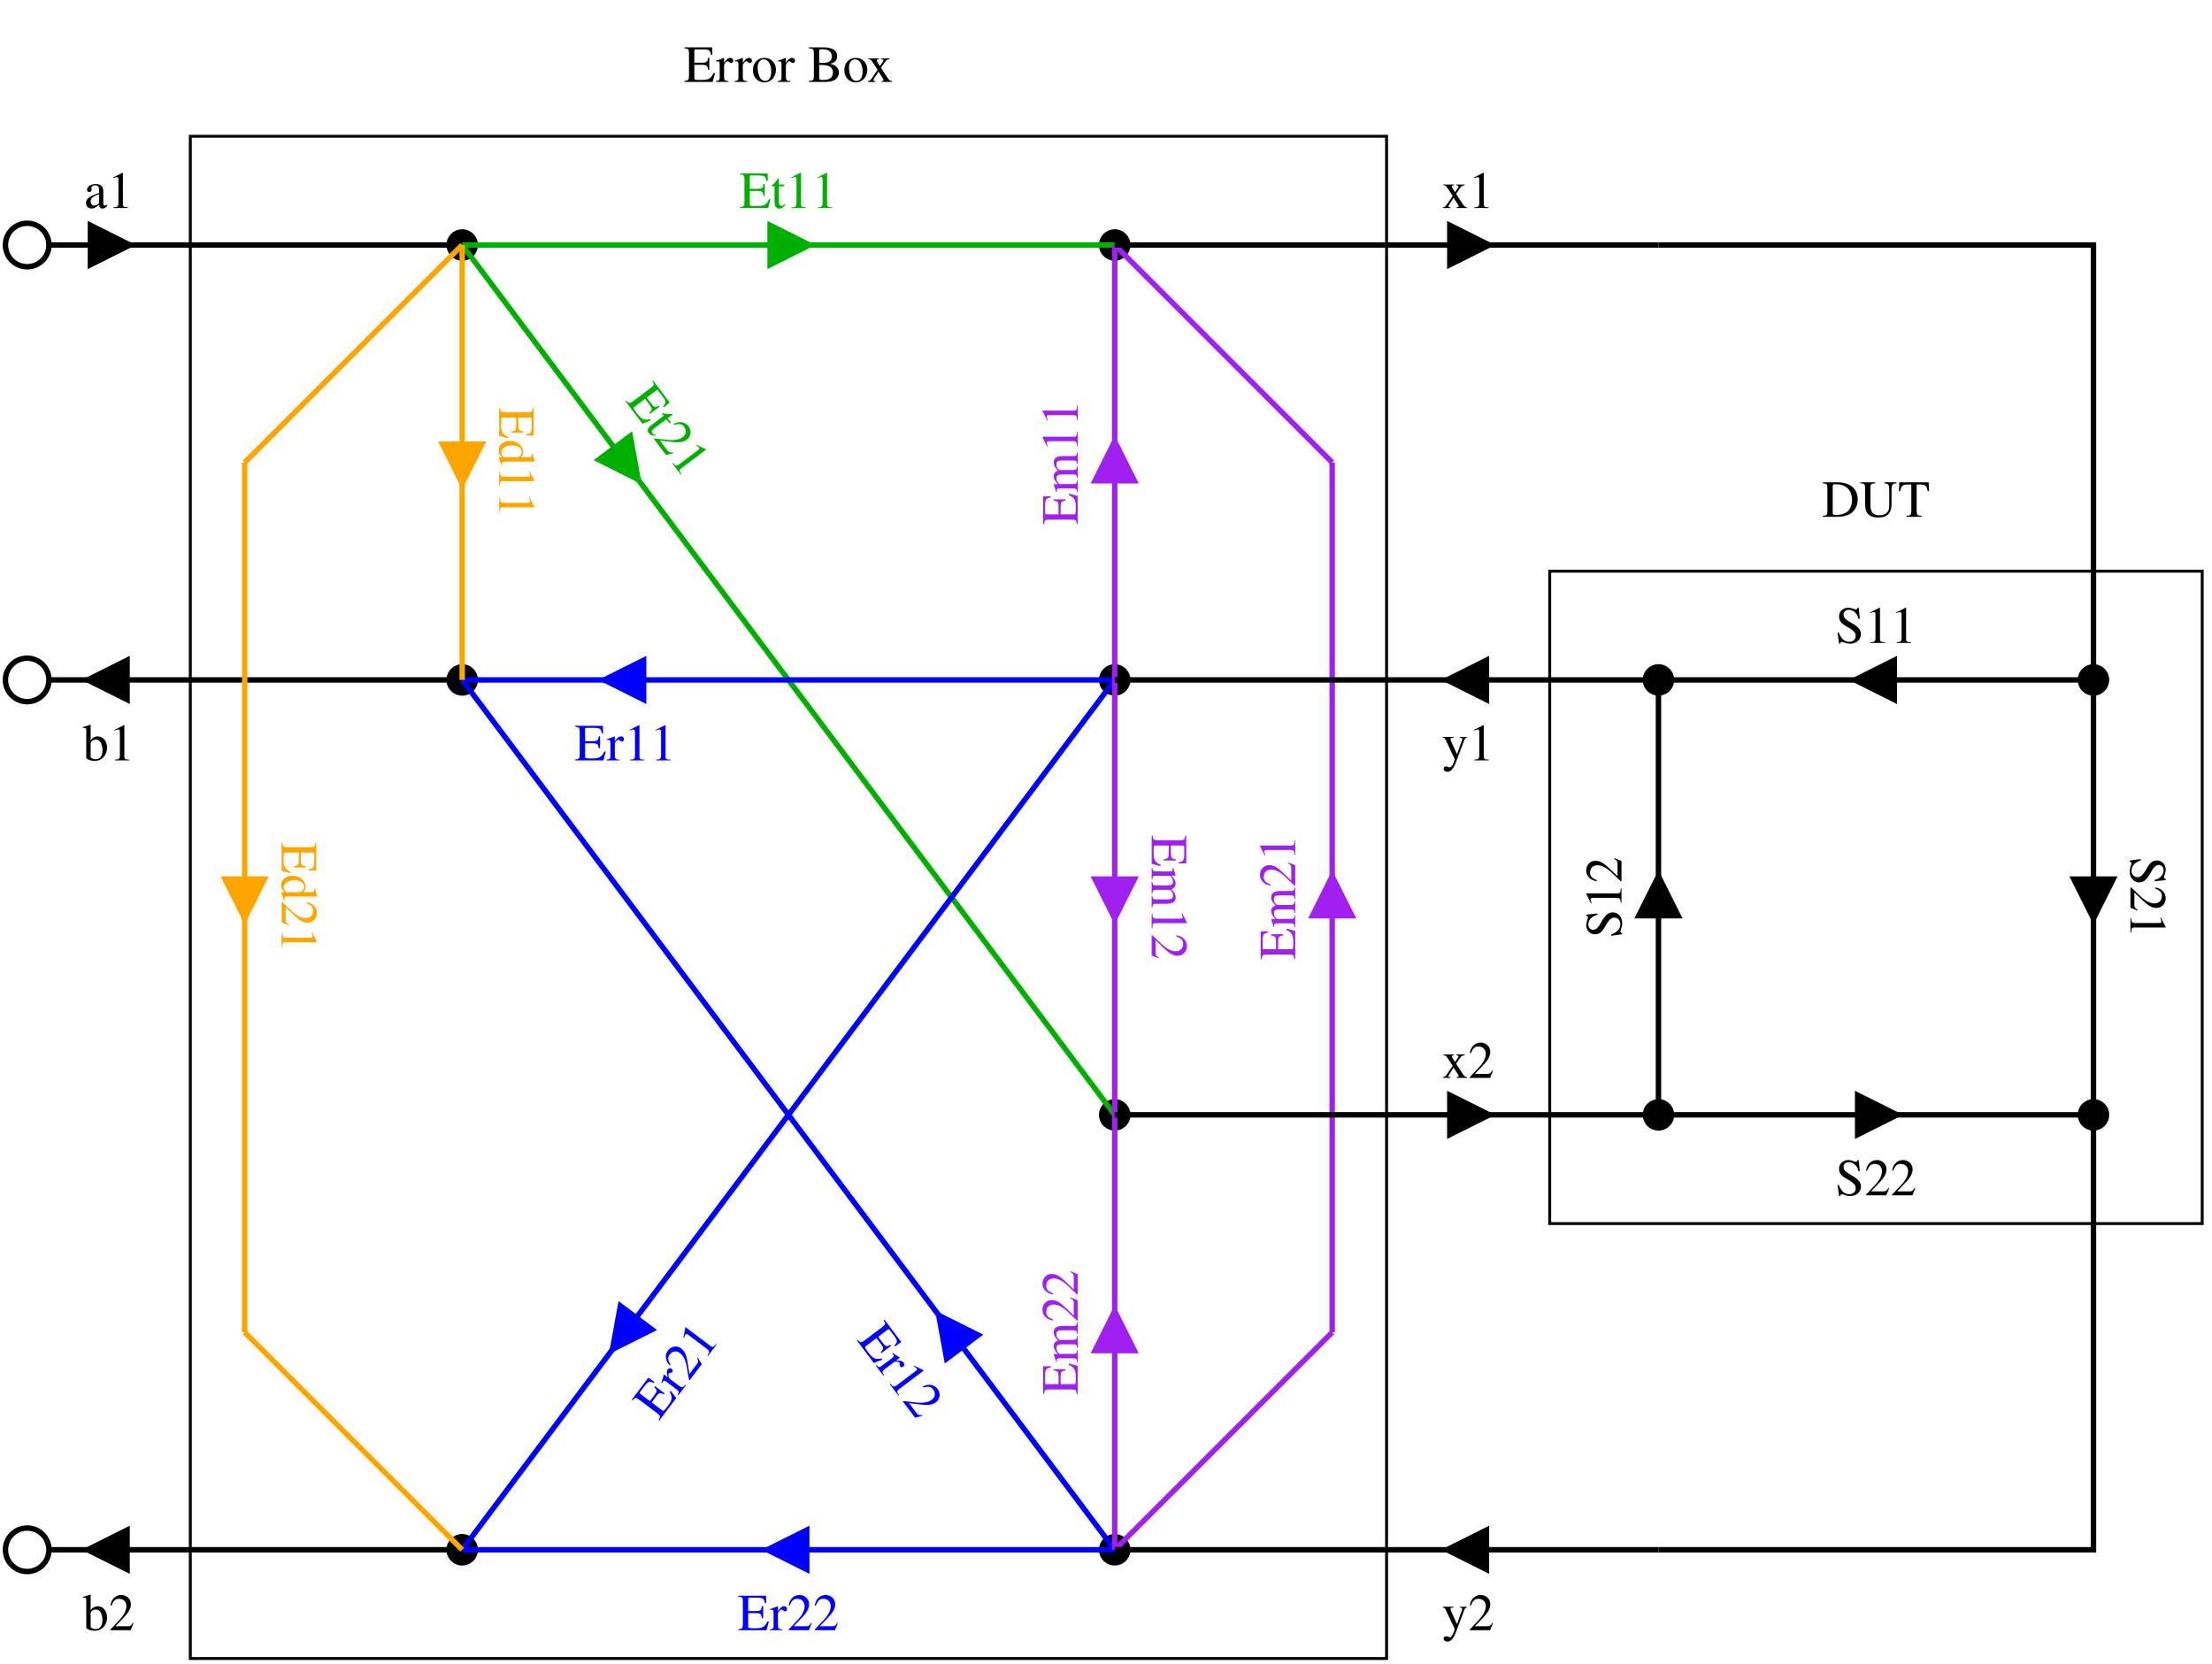
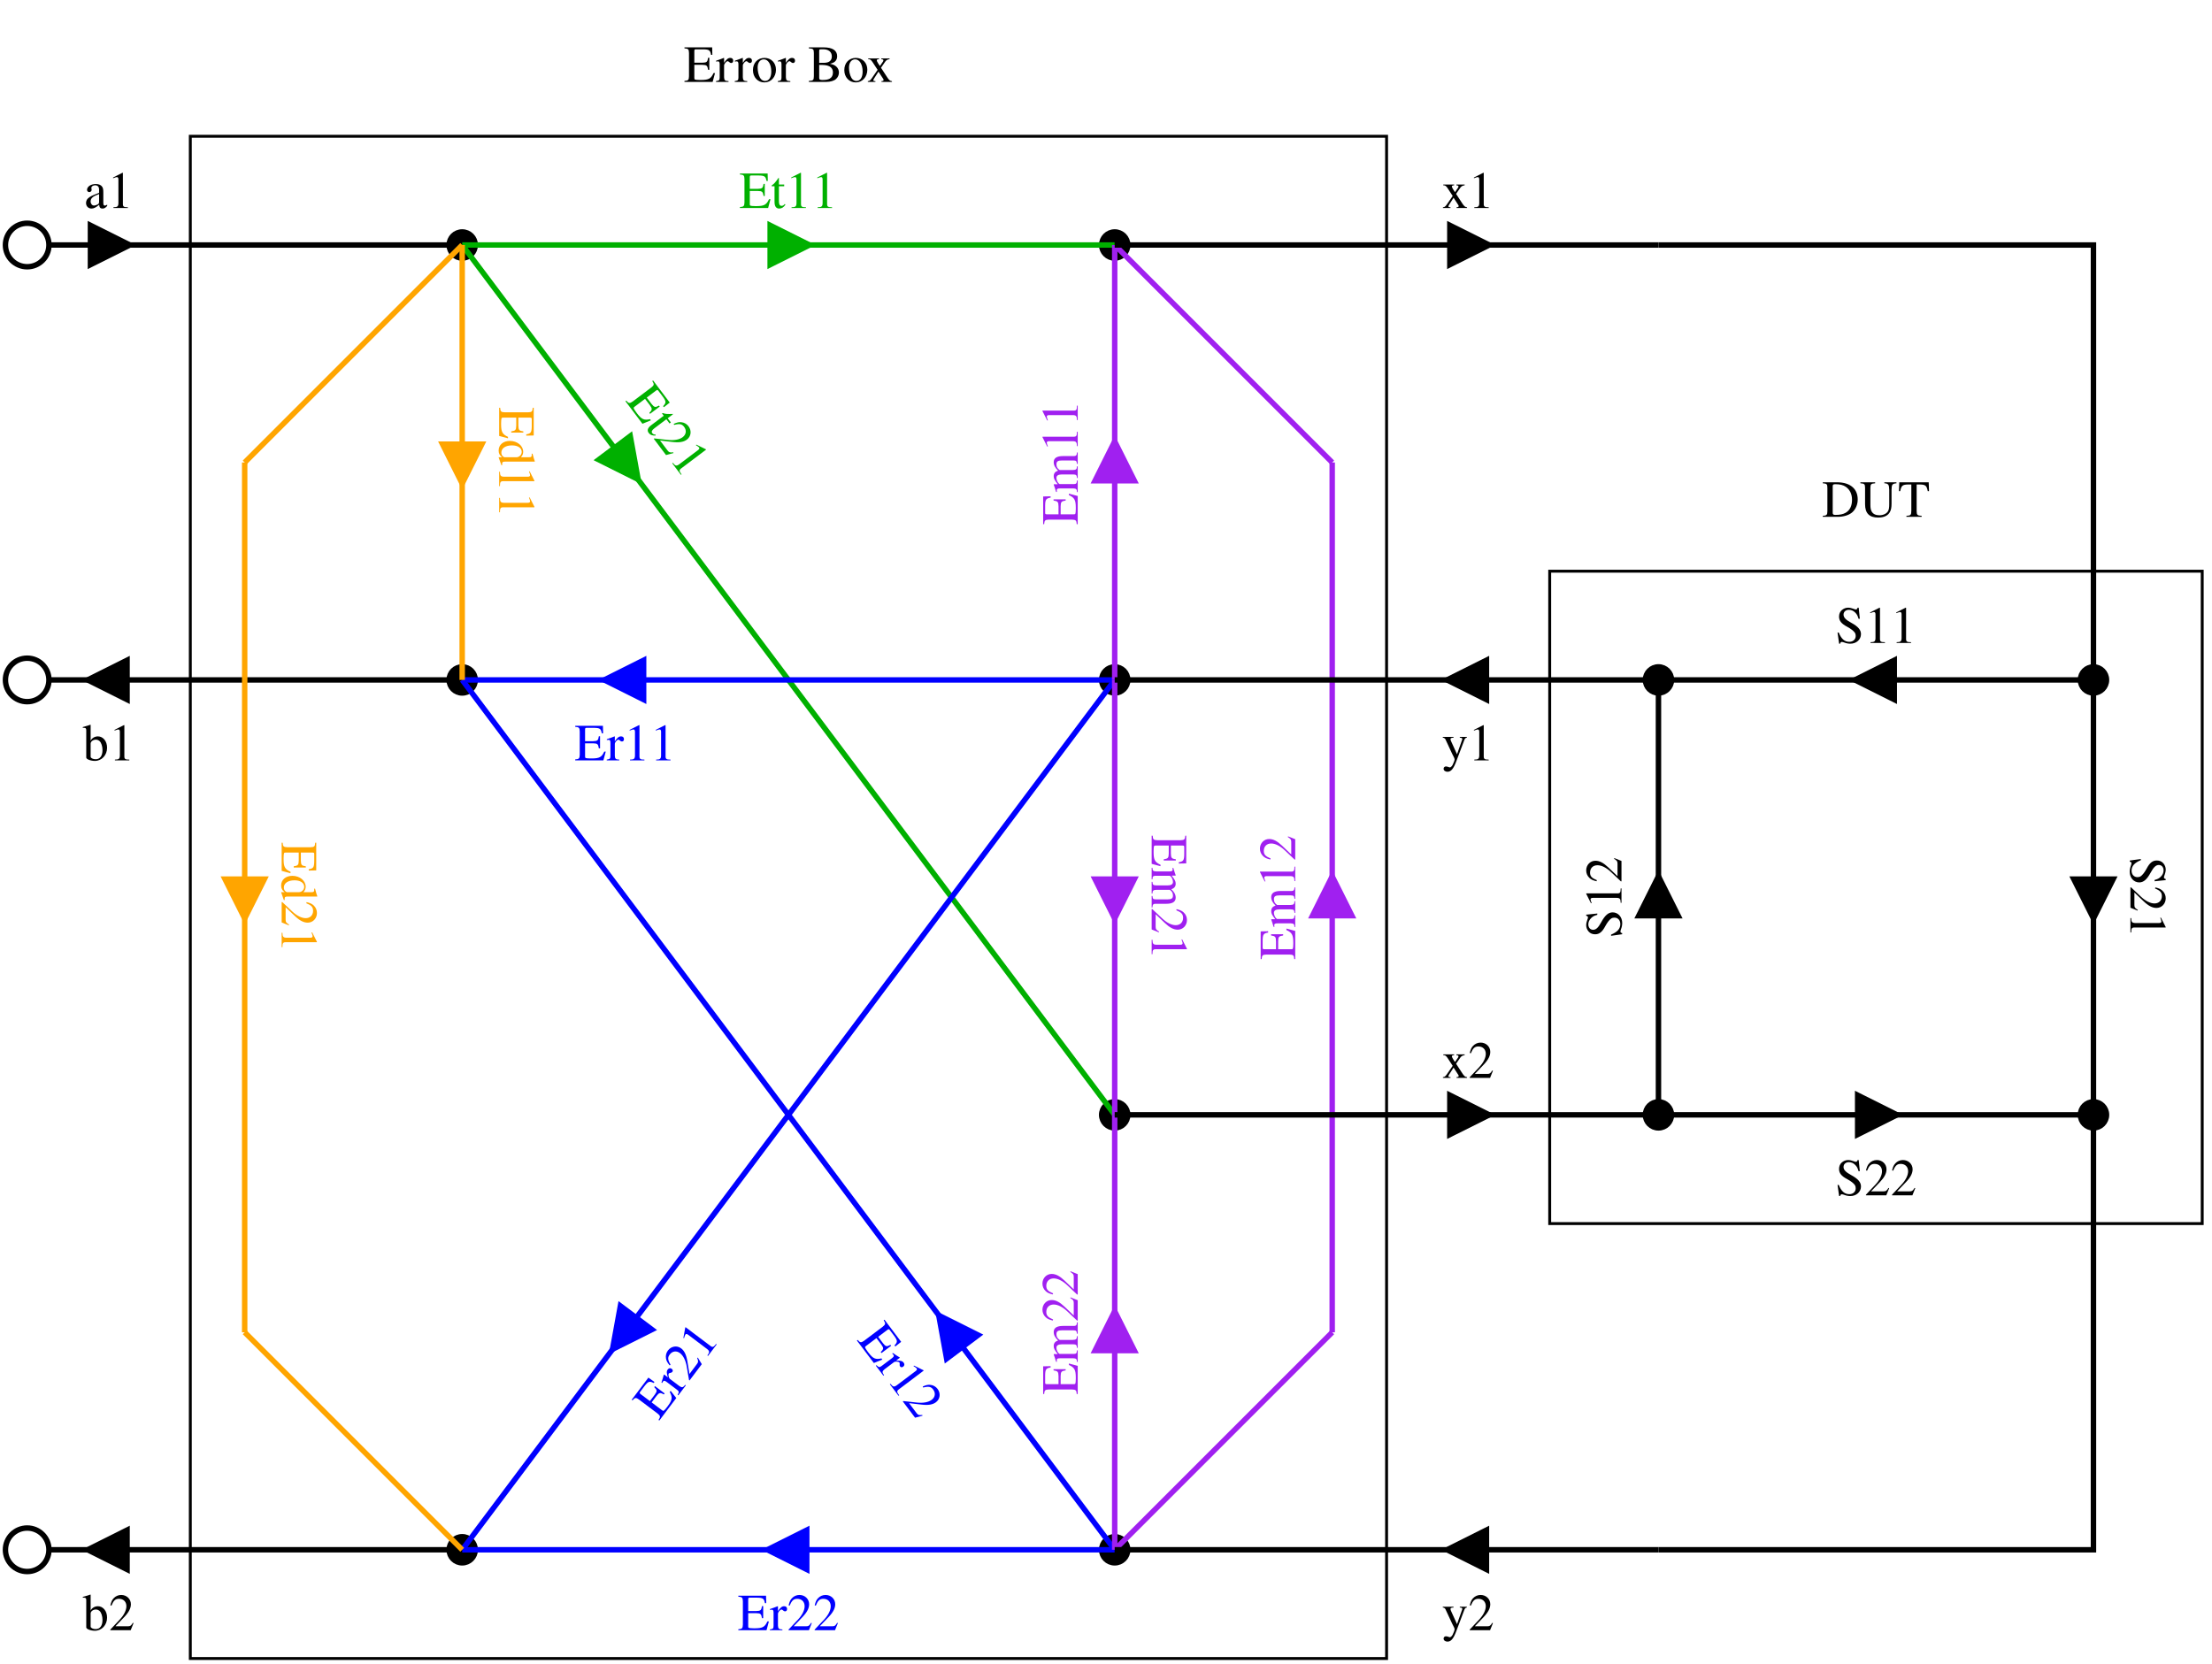
<svg xmlns="http://www.w3.org/2000/svg" width="367pt" height="276pt" viewBox="525 -75 6102 4587">
  <g fill="none">
    <circle cx="600" cy="600" r="60" stroke="#000000" stroke-width="15px" />
    <circle cx="600" cy="1800" r="60" stroke="#000000" stroke-width="15px" />
    <circle cx="600" cy="4200" r="60" stroke="#000000" stroke-width="15px" />
    <circle cx="1800" cy="600" r="36" fill="#000000" stroke="#000000" stroke-width="15px" />
    <circle cx="3600" cy="600" r="36" fill="#000000" stroke="#000000" stroke-width="15px" />
    <circle cx="1800" cy="1800" r="36" fill="#000000" stroke="#000000" stroke-width="15px" />
    <circle cx="3600" cy="1800" r="36" fill="#000000" stroke="#000000" stroke-width="15px" />
    <circle cx="5100" cy="1800" r="36" fill="#000000" stroke="#000000" stroke-width="15px" />
    <circle cx="6300" cy="1800" r="36" fill="#000000" stroke="#000000" stroke-width="15px" />
    <circle cx="3600" cy="3000" r="36" fill="#000000" stroke="#000000" stroke-width="15px" />
    <circle cx="5100" cy="3000" r="36" fill="#000000" stroke="#000000" stroke-width="15px" />
    <circle cx="6300" cy="3000" r="36" fill="#000000" stroke="#000000" stroke-width="15px" />
    <circle cx="1800" cy="4200" r="36" fill="#000000" stroke="#000000" stroke-width="15px" />
    <circle cx="3600" cy="4200" r="36" fill="#000000" stroke="#000000" stroke-width="15px" />
    <rect x="1050" y="300" width="3300" height="4200" stroke="#000000" stroke-width="8px" />
    <rect x="4800" y="1500" width="1800" height="1800" stroke="#000000" stroke-width="8px" />
    <defs>
      <clipPath id="cp0">
        <path clip-rule="evenodd" d="M 525,-75 H 6627 V 4512 H 525 z   M 771,540 771,660 911,611 911,590z" />
      </clipPath>
    </defs>
    <polyline points=" 660,600 900,600" clip-path="url(#cp0)" stroke="#000000" stroke-width="15px" />
    <polygon points=" 771,660 891,600 771,540 771,660" stroke="#000000" stroke-width="8px" stroke-miterlimit="8" fill="#000000" />
    <polyline points=" 825,600 1800,600" stroke="#000000" stroke-width="15px" />
    <defs>
      <clipPath id="cp1">
        <path clip-rule="evenodd" d="M 525,-75 H 6627 V 4512 H 525 z   M 879,1860 879,1740 740,1790 740,1811z" />
      </clipPath>
    </defs>
    <polyline points=" 1800,1800 750,1800" clip-path="url(#cp1)" stroke="#000000" stroke-width="15px" />
    <polygon points=" 879,1740 759,1800 879,1860 879,1740" stroke="#000000" stroke-width="8px" stroke-miterlimit="8" fill="#000000" />
    <polyline points=" 825,1800 660,1800" stroke="#000000" stroke-width="15px" />
    <defs>
      <clipPath id="cp2">
        <path clip-rule="evenodd" d="M 525,-75 H 6627 V 4512 H 525 z   M 879,4260 879,4140 740,4190 740,4211z" />
      </clipPath>
    </defs>
    <polyline points=" 1800,4200 750,4200" clip-path="url(#cp2)" stroke="#000000" stroke-width="15px" />
    <polygon points=" 879,4140 759,4200 879,4260 879,4140" stroke="#000000" stroke-width="8px" stroke-miterlimit="8" fill="#000000" />
    <polyline points=" 825,4200 660,4200" stroke="#000000" stroke-width="15px" />
    <defs>
      <clipPath id="cp3">
        <path clip-rule="evenodd" d="M 525,-75 H 6627 V 4512 H 525 z   M 2646,540 2646,660 2786,611 2786,590z" />
      </clipPath>
    </defs>
    <polyline points=" 1800,600 2775,600" clip-path="url(#cp3)" stroke="#00b000" stroke-width="15px" />
    <polygon points=" 2646,660 2766,600 2646,540 2646,660" stroke="#00b000" stroke-width="8px" stroke-miterlimit="8" fill="#00b000" />
    <polyline points=" 2700,600 3600,600" stroke="#00b000" stroke-width="15px" />
    <defs>
      <clipPath id="cp4">
        <path clip-rule="evenodd" d="M 525,-75 H 6627 V 4512 H 525 z   M 2266,1121 2170,1193 2293,1275 2310,1262z" />
      </clipPath>
    </defs>
    <polyline points=" 1800,600 2295,1260" clip-path="url(#cp4)" stroke="#00b000" stroke-width="15px" />
    <polygon points=" 2170,1193 2290,1253 2266,1121 2170,1193" stroke="#00b000" stroke-width="8px" stroke-miterlimit="8" fill="#00b000" />
    <polyline points=" 2250,1200 3600,3000" stroke="#00b000" stroke-width="15px" />
    <defs>
      <clipPath id="cp5">
        <path clip-rule="evenodd" d="M 525,-75 H 6627 V 4512 H 525 z   M 2304,1860 2304,1740 2165,1790 2165,1811z" />
      </clipPath>
    </defs>
    <polyline points=" 3600,1800 2175,1800" clip-path="url(#cp5)" stroke="#0000ff" stroke-width="15px" />
    <polygon points=" 2304,1740 2184,1800 2304,1860 2304,1740" stroke="#0000ff" stroke-width="8px" stroke-miterlimit="8" fill="#0000ff" />
    <polyline points=" 2250,1800 1800,1800" stroke="#0000ff" stroke-width="15px" />
    <defs>
      <clipPath id="cp6">
        <path clip-rule="evenodd" d="M 525,-75 H 6627 V 4512 H 525 z   M 3134,3679 3230,3607 3107,3525 3090,3538z" />
      </clipPath>
    </defs>
    <polyline points=" 3600,4200 3105,3540" clip-path="url(#cp6)" stroke="#0000ff" stroke-width="15px" />
    <polygon points=" 3230,3607 3110,3547 3134,3679 3230,3607" stroke="#0000ff" stroke-width="8px" stroke-miterlimit="8" fill="#0000ff" />
    <polyline points=" 3150,3600 1800,1800" stroke="#0000ff" stroke-width="15px" />
    <defs>
      <clipPath id="cp7">
        <path clip-rule="evenodd" d="M 525,-75 H 6627 V 4512 H 525 z   M 2330,3593 2234,3521 2190,3662 2207,3675z" />
      </clipPath>
    </defs>
    <polyline points=" 3600,1800 2205,3660" clip-path="url(#cp7)" stroke="#0000ff" stroke-width="15px" />
    <polygon points=" 2234,3521 2210,3653 2330,3593 2234,3521" stroke="#0000ff" stroke-width="8px" stroke-miterlimit="8" fill="#0000ff" />
    <polyline points=" 2250,3600 1800,4200" stroke="#0000ff" stroke-width="15px" />
    <defs>
      <clipPath id="cp8">
        <path clip-rule="evenodd" d="M 525,-75 H 6627 V 4512 H 525 z   M 2754,4260 2754,4140 2615,4190 2615,4211z" />
      </clipPath>
    </defs>
    <polyline points=" 3600,4200 2625,4200" clip-path="url(#cp8)" stroke="#0000ff" stroke-width="15px" />
    <polygon points=" 2754,4140 2634,4200 2754,4260 2754,4140" stroke="#0000ff" stroke-width="8px" stroke-miterlimit="8" fill="#0000ff" />
    <polyline points=" 2700,4200 1800,4200" stroke="#0000ff" stroke-width="15px" />
    <defs>
      <clipPath id="cp9">
        <path clip-rule="evenodd" d="M 525,-75 H 6627 V 4512 H 525 z   M 1860,1146 1740,1146 1790,1286 1811,1286z" />
      </clipPath>
    </defs>
    <polyline points=" 1800,600 1800,1275" clip-path="url(#cp9)" stroke="#ffa500" stroke-width="15px" />
    <polygon points=" 1740,1146 1800,1266 1860,1146 1740,1146" stroke="#ffa500" stroke-width="8px" stroke-miterlimit="8" fill="#ffa500" />
    <polyline points=" 1800,1200 1800,1800" stroke="#ffa500" stroke-width="15px" />
    <polyline points=" 1800,600 1200,1200" stroke="#ffa500" stroke-width="15px" />
    <defs>
      <clipPath id="cp10">
        <path clip-rule="evenodd" d="M 525,-75 H 6627 V 4512 H 525 z   M 1260,2346 1140,2346 1190,2486 1211,2486z" />
      </clipPath>
    </defs>
    <polyline points=" 1200,1200 1200,2475" clip-path="url(#cp10)" stroke="#ffa500" stroke-width="15px" />
    <polygon points=" 1140,2346 1200,2466 1260,2346 1140,2346" stroke="#ffa500" stroke-width="8px" stroke-miterlimit="8" fill="#ffa500" />
    <polyline points=" 1200,2400 1200,3600" stroke="#ffa500" stroke-width="15px" />
    <polyline points=" 1200,3600 1800,4200" stroke="#ffa500" stroke-width="15px" />
    <defs>
      <clipPath id="cp11">
        <path clip-rule="evenodd" d="M 525,-75 H 6627 V 4512 H 525 z   M 3540,1254 3660,1254 3611,1115 3590,1115z" />
      </clipPath>
    </defs>
    <polyline points=" 3600,1800 3600,1125" clip-path="url(#cp11)" stroke="#a020f0" stroke-width="15px" />
    <polygon points=" 3660,1254 3600,1134 3540,1254 3660,1254" stroke="#a020f0" stroke-width="8px" stroke-miterlimit="8" fill="#a020f0" />
    <polyline points=" 3600,1200 3600,600" stroke="#a020f0" stroke-width="15px" />
    <defs>
      <clipPath id="cp12">
        <path clip-rule="evenodd" d="M 525,-75 H 6627 V 4512 H 525 z   M 3660,2346 3540,2346 3590,2486 3611,2486z" />
      </clipPath>
    </defs>
    <polyline points=" 3600,1800 3600,2475" clip-path="url(#cp12)" stroke="#a020f0" stroke-width="15px" />
    <polygon points=" 3540,2346 3600,2466 3660,2346 3540,2346" stroke="#a020f0" stroke-width="8px" stroke-miterlimit="8" fill="#a020f0" />
    <polyline points=" 3600,2400 3600,3000" stroke="#a020f0" stroke-width="15px" />
    <polyline points=" 3600,4200 4200,3600" stroke="#a020f0" stroke-width="15px" />
    <defs>
      <clipPath id="cp13">
        <path clip-rule="evenodd" d="M 525,-75 H 6627 V 4512 H 525 z   M 4140,2454 4260,2454 4211,2315 4190,2315z" />
      </clipPath>
    </defs>
    <polyline points=" 4200,3600 4200,2325" clip-path="url(#cp13)" stroke="#a020f0" stroke-width="15px" />
    <polygon points=" 4260,2454 4200,2334 4140,2454 4260,2454" stroke="#a020f0" stroke-width="8px" stroke-miterlimit="8" fill="#a020f0" />
    <polyline points=" 4200,2400 4200,1200" stroke="#a020f0" stroke-width="15px" />
    <polyline points=" 4200,1200 3600,600" stroke="#a020f0" stroke-width="15px" />
    <defs>
      <clipPath id="cp14">
        <path clip-rule="evenodd" d="M 525,-75 H 6627 V 4512 H 525 z   M 3540,3654 3660,3654 3611,3515 3590,3515z" />
      </clipPath>
    </defs>
    <polyline points=" 3600,4200 3600,3525" clip-path="url(#cp14)" stroke="#a020f0" stroke-width="15px" />
    <polygon points=" 3660,3654 3600,3534 3540,3654 3660,3654" stroke="#a020f0" stroke-width="8px" stroke-miterlimit="8" fill="#a020f0" />
    <polyline points=" 3600,3600 3600,3000" stroke="#a020f0" stroke-width="15px" />
    <defs>
      <clipPath id="cp15">
        <path clip-rule="evenodd" d="M 525,-75 H 6627 V 4512 H 525 z   M 4521,540 4521,660 4661,611 4661,590z" />
      </clipPath>
    </defs>
    <polyline points=" 3600,600 4650,600" clip-path="url(#cp15)" stroke="#000000" stroke-width="15px" />
    <polygon points=" 4521,660 4641,600 4521,540 4521,660" stroke="#000000" stroke-width="8px" stroke-miterlimit="8" fill="#000000" />
    <polyline points=" 4575,600 5100,600" stroke="#000000" stroke-width="15px" />
    <polyline points=" 5100,600 6300,600 6300,1800" stroke="#000000" stroke-width="15px" />
    <defs>
      <clipPath id="cp16">
        <path clip-rule="evenodd" d="M 525,-75 H 6627 V 4512 H 525 z   M 4629,1860 4629,1740 4490,1790 4490,1811z" />
      </clipPath>
    </defs>
    <polyline points=" 5100,1800 4500,1800" clip-path="url(#cp16)" stroke="#000000" stroke-width="15px" />
    <polygon points=" 4629,1740 4509,1800 4629,1860 4629,1740" stroke="#000000" stroke-width="8px" stroke-miterlimit="8" fill="#000000" />
    <polyline points=" 4575,1800 3600,1800" stroke="#000000" stroke-width="15px" />
    <defs>
      <clipPath id="cp17">
        <path clip-rule="evenodd" d="M 525,-75 H 6627 V 4512 H 525 z   M 4521,2940 4521,3060 4661,3011 4661,2990z" />
      </clipPath>
    </defs>
    <polyline points=" 3600,3000 4650,3000" clip-path="url(#cp17)" stroke="#000000" stroke-width="15px" />
    <polygon points=" 4521,3060 4641,3000 4521,2940 4521,3060" stroke="#000000" stroke-width="8px" stroke-miterlimit="8" fill="#000000" />
    <polyline points=" 4575,3000 5100,3000" stroke="#000000" stroke-width="15px" />
    <polyline points=" 6300,3000 6300,4200 5100,4200" stroke="#000000" stroke-width="15px" />
    <defs>
      <clipPath id="cp18">
        <path clip-rule="evenodd" d="M 525,-75 H 6627 V 4512 H 525 z   M 4629,4260 4629,4140 4490,4190 4490,4211z" />
      </clipPath>
    </defs>
    <polyline points=" 5100,4200 4500,4200" clip-path="url(#cp18)" stroke="#000000" stroke-width="15px" />
    <polygon points=" 4629,4140 4509,4200 4629,4260 4629,4140" stroke="#000000" stroke-width="8px" stroke-miterlimit="8" fill="#000000" />
    <polyline points=" 4575,4200 3600,4200" stroke="#000000" stroke-width="15px" />
    <defs>
      <clipPath id="cp19">
        <path clip-rule="evenodd" d="M 525,-75 H 6627 V 4512 H 525 z   M 5754,1860 5754,1740 5615,1790 5615,1811z" />
      </clipPath>
    </defs>
    <polyline points=" 6300,1800 5625,1800" clip-path="url(#cp19)" stroke="#000000" stroke-width="15px" />
    <polygon points=" 5754,1740 5634,1800 5754,1860 5754,1740" stroke="#000000" stroke-width="8px" stroke-miterlimit="8" fill="#000000" />
    <polyline points=" 5700,1800 5100,1800" stroke="#000000" stroke-width="15px" />
    <defs>
      <clipPath id="cp20">
        <path clip-rule="evenodd" d="M 525,-75 H 6627 V 4512 H 525 z   M 5040,2454 5160,2454 5111,2315 5090,2315z" />
      </clipPath>
    </defs>
    <polyline points=" 5100,3000 5100,2325" clip-path="url(#cp20)" stroke="#000000" stroke-width="15px" />
    <polygon points=" 5160,2454 5100,2334 5040,2454 5160,2454" stroke="#000000" stroke-width="8px" stroke-miterlimit="8" fill="#000000" />
    <polyline points=" 5100,2400 5100,1800" stroke="#000000" stroke-width="15px" />
    <defs>
      <clipPath id="cp21">
        <path clip-rule="evenodd" d="M 525,-75 H 6627 V 4512 H 525 z   M 6360,2346 6240,2346 6290,2486 6311,2486z" />
      </clipPath>
    </defs>
    <polyline points=" 6300,1800 6300,2475" clip-path="url(#cp21)" stroke="#000000" stroke-width="15px" />
    <polygon points=" 6240,2346 6300,2466 6360,2346 6240,2346" stroke="#000000" stroke-width="8px" stroke-miterlimit="8" fill="#000000" />
    <polyline points=" 6300,2400 6300,3000" stroke="#000000" stroke-width="15px" />
    <defs>
      <clipPath id="cp22">
        <path clip-rule="evenodd" d="M 525,-75 H 6627 V 4512 H 525 z   M 5646,2940 5646,3060 5786,3011 5786,2990z" />
      </clipPath>
    </defs>
    <polyline points=" 5100,3000 5775,3000" clip-path="url(#cp22)" stroke="#000000" stroke-width="15px" />
    <polygon points=" 5646,3060 5766,3000 5646,2940 5646,3060" stroke="#000000" stroke-width="8px" stroke-miterlimit="8" fill="#000000" />
    <polyline points=" 5700,3000 6300,3000" stroke="#000000" stroke-width="15px" />
    <text xml:space="preserve" x="2700" y="150" fill="#000000" font-family="Times" font-style="normal" font-weight="normal" font-size="144" text-anchor="middle">Error Box</text>
    <text xml:space="preserve" x="5700" y="1350" fill="#000000" font-family="Times" font-style="normal" font-weight="normal" font-size="144" text-anchor="middle">DUT</text>
    <text xml:space="preserve" x="825" y="498" fill="#000000" font-family="Times" font-style="normal" font-weight="normal" font-size="144" text-anchor="middle">a1</text>
    <text xml:space="preserve" x="825" y="2022" fill="#000000" font-family="Times" font-style="normal" font-weight="normal" font-size="144" text-anchor="middle">b1</text>
    <text xml:space="preserve" x="825" y="4422" fill="#000000" font-family="Times" font-style="normal" font-weight="normal" font-size="144" text-anchor="middle">b2</text>
    <text xml:space="preserve" x="2700" y="498" fill="#00b000" font-family="Times" font-style="normal" font-weight="normal" font-size="144" text-anchor="middle">Et11</text>
    <g transform="translate(2331,1138) rotate(53)">
      <text xml:space="preserve" x="0" y="0" fill="#00b000" font-family="Times" font-style="normal" font-weight="normal" font-size="144" text-anchor="middle">Et21</text>
    </g>
    <text xml:space="preserve" x="2250" y="2022" fill="#0000ff" font-family="Times" font-style="normal" font-weight="normal" font-size="144" text-anchor="middle">Er11</text>
    <g transform="translate(2972,3733) rotate(-307)">
      <text xml:space="preserve" x="0" y="0" fill="#0000ff" font-family="Times" font-style="normal" font-weight="normal" font-size="144" text-anchor="middle">Er12</text>
    </g>
    <g transform="translate(2427,3733) rotate(-53)">
      <text xml:space="preserve" x="0" y="0" fill="#0000ff" font-family="Times" font-style="normal" font-weight="normal" font-size="144" text-anchor="middle">Er21</text>
    </g>
    <text xml:space="preserve" x="2700" y="4422" fill="#0000ff" font-family="Times" font-style="normal" font-weight="normal" font-size="144" text-anchor="middle">Er22</text>
    <g transform="translate(1902,1200) rotate(90)">
      <text xml:space="preserve" x="0" y="0" fill="#ffa500" font-family="Times" font-style="normal" font-weight="normal" font-size="144" text-anchor="middle">Ed11</text>
    </g>
    <g transform="translate(1302,2400) rotate(90)">
      <text xml:space="preserve" x="0" y="0" fill="#ffa500" font-family="Times" font-style="normal" font-weight="normal" font-size="144" text-anchor="middle">Ed21</text>
    </g>
    <g transform="translate(3498,1200) rotate(-90)">
      <text xml:space="preserve" x="0" y="0" fill="#a020f0" font-family="Times" font-style="normal" font-weight="normal" font-size="144" text-anchor="middle">Em11</text>
    </g>
    <g transform="translate(3702,2400) rotate(90)">
+       <text xml:space="preserve" x="0" y="0" fill="#a020f0" font-family="Times" font-style="normal" font-weight="normal" font-size="144" text-anchor="middle">Em21</text>
+     </g>
+     <g transform="translate(4098,2400) rotate(-90)">
      <text xml:space="preserve" x="0" y="0" fill="#a020f0" font-family="Times" font-style="normal" font-weight="normal" font-size="144" text-anchor="middle">Em12</text>
-     </g>
-     <g transform="translate(4098,2400) rotate(-90)">
-       <text xml:space="preserve" x="0" y="0" fill="#a020f0" font-family="Times" font-style="normal" font-weight="normal" font-size="144" text-anchor="middle">Em21</text>
    </g>
    <g transform="translate(3498,3600) rotate(-90)">
      <text xml:space="preserve" x="0" y="0" fill="#a020f0" font-family="Times" font-style="normal" font-weight="normal" font-size="144" text-anchor="middle">Em22</text>
    </g>
    <text xml:space="preserve" x="4575" y="498" fill="#000000" font-family="Times" font-style="normal" font-weight="normal" font-size="144" text-anchor="middle">x1</text>
    <text xml:space="preserve" x="4575" y="2022" fill="#000000" font-family="Times" font-style="normal" font-weight="normal" font-size="144" text-anchor="middle">y1</text>
    <text xml:space="preserve" x="4575" y="2898" fill="#000000" font-family="Times" font-style="normal" font-weight="normal" font-size="144" text-anchor="middle">x2</text>
    <text xml:space="preserve" x="4575" y="4422" fill="#000000" font-family="Times" font-style="normal" font-weight="normal" font-size="144" text-anchor="middle">y2</text>
    <text xml:space="preserve" x="5700" y="1698" fill="#000000" font-family="Times" font-style="normal" font-weight="normal" font-size="144" text-anchor="middle">S11</text>
    <g transform="translate(4998,2400) rotate(-90)">
      <text xml:space="preserve" x="0" y="0" fill="#000000" font-family="Times" font-style="normal" font-weight="normal" font-size="144" text-anchor="middle">S12</text>
    </g>
    <g transform="translate(6402,2400) rotate(90)">
      <text xml:space="preserve" x="0" y="0" fill="#000000" font-family="Times" font-style="normal" font-weight="normal" font-size="144" text-anchor="middle">S21</text>
    </g>
    <text xml:space="preserve" x="5700" y="3222" fill="#000000" font-family="Times" font-style="normal" font-weight="normal" font-size="144" text-anchor="middle">S22</text>
  </g>
</svg>
